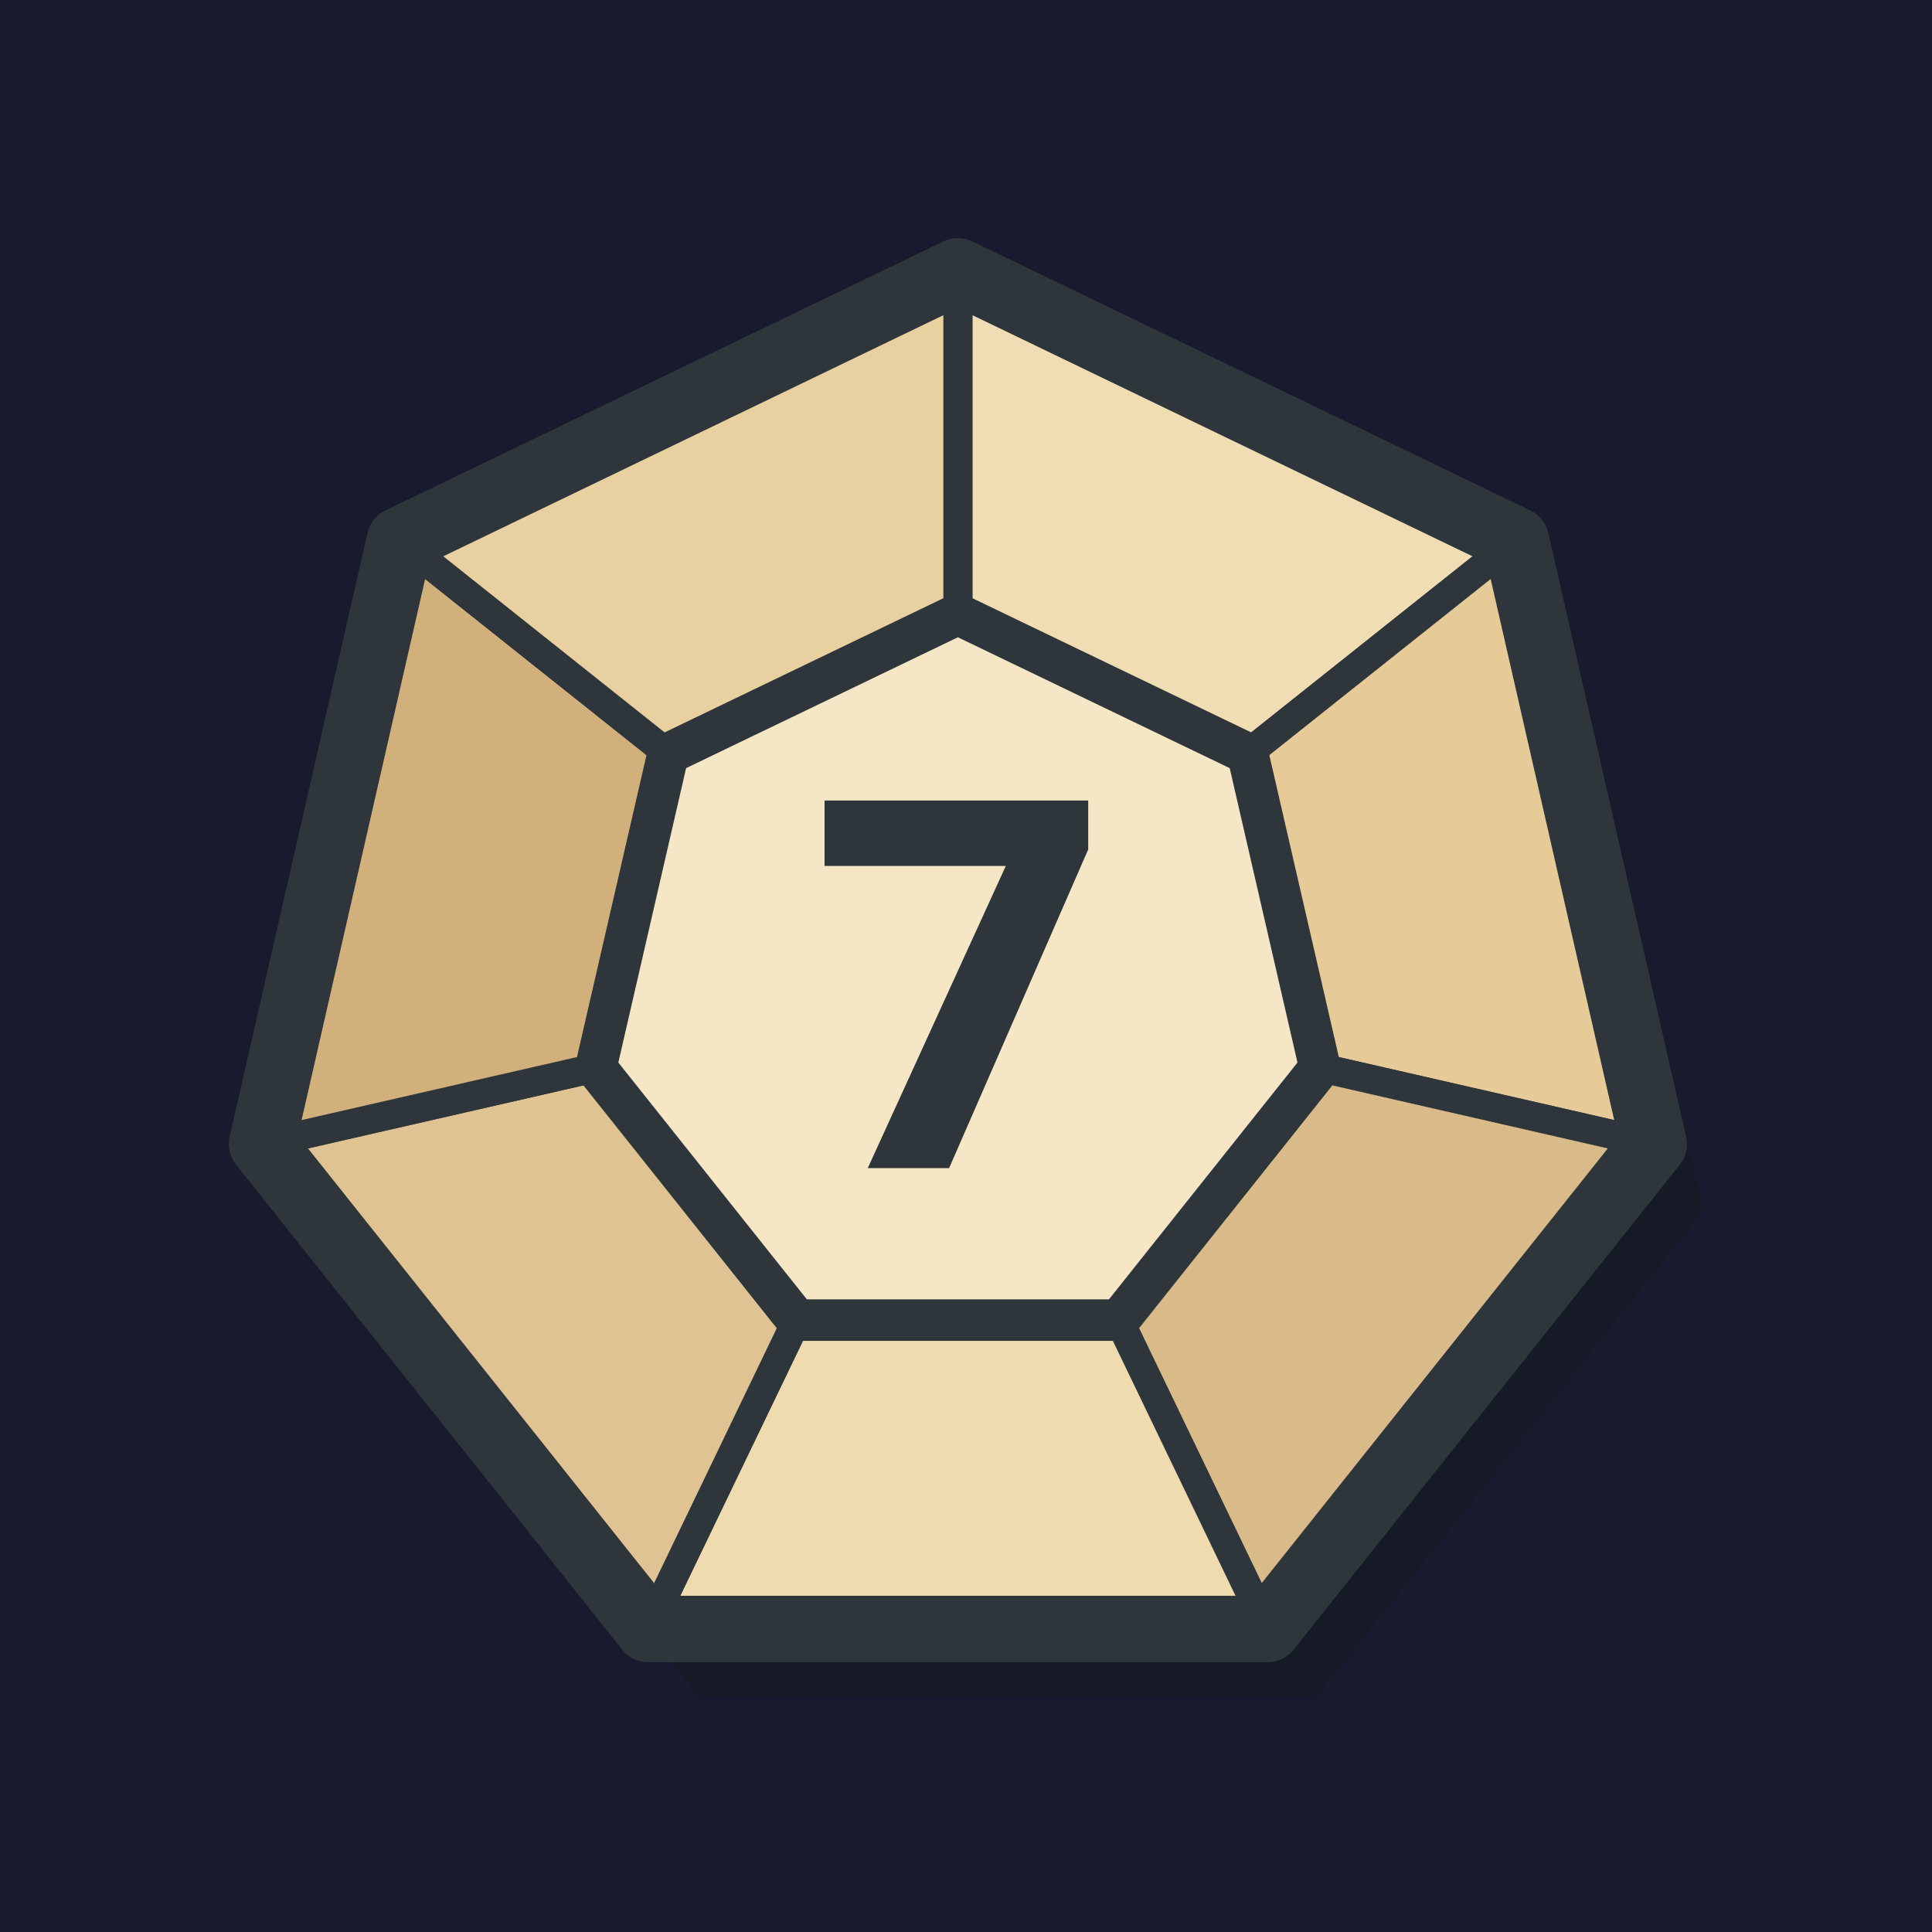
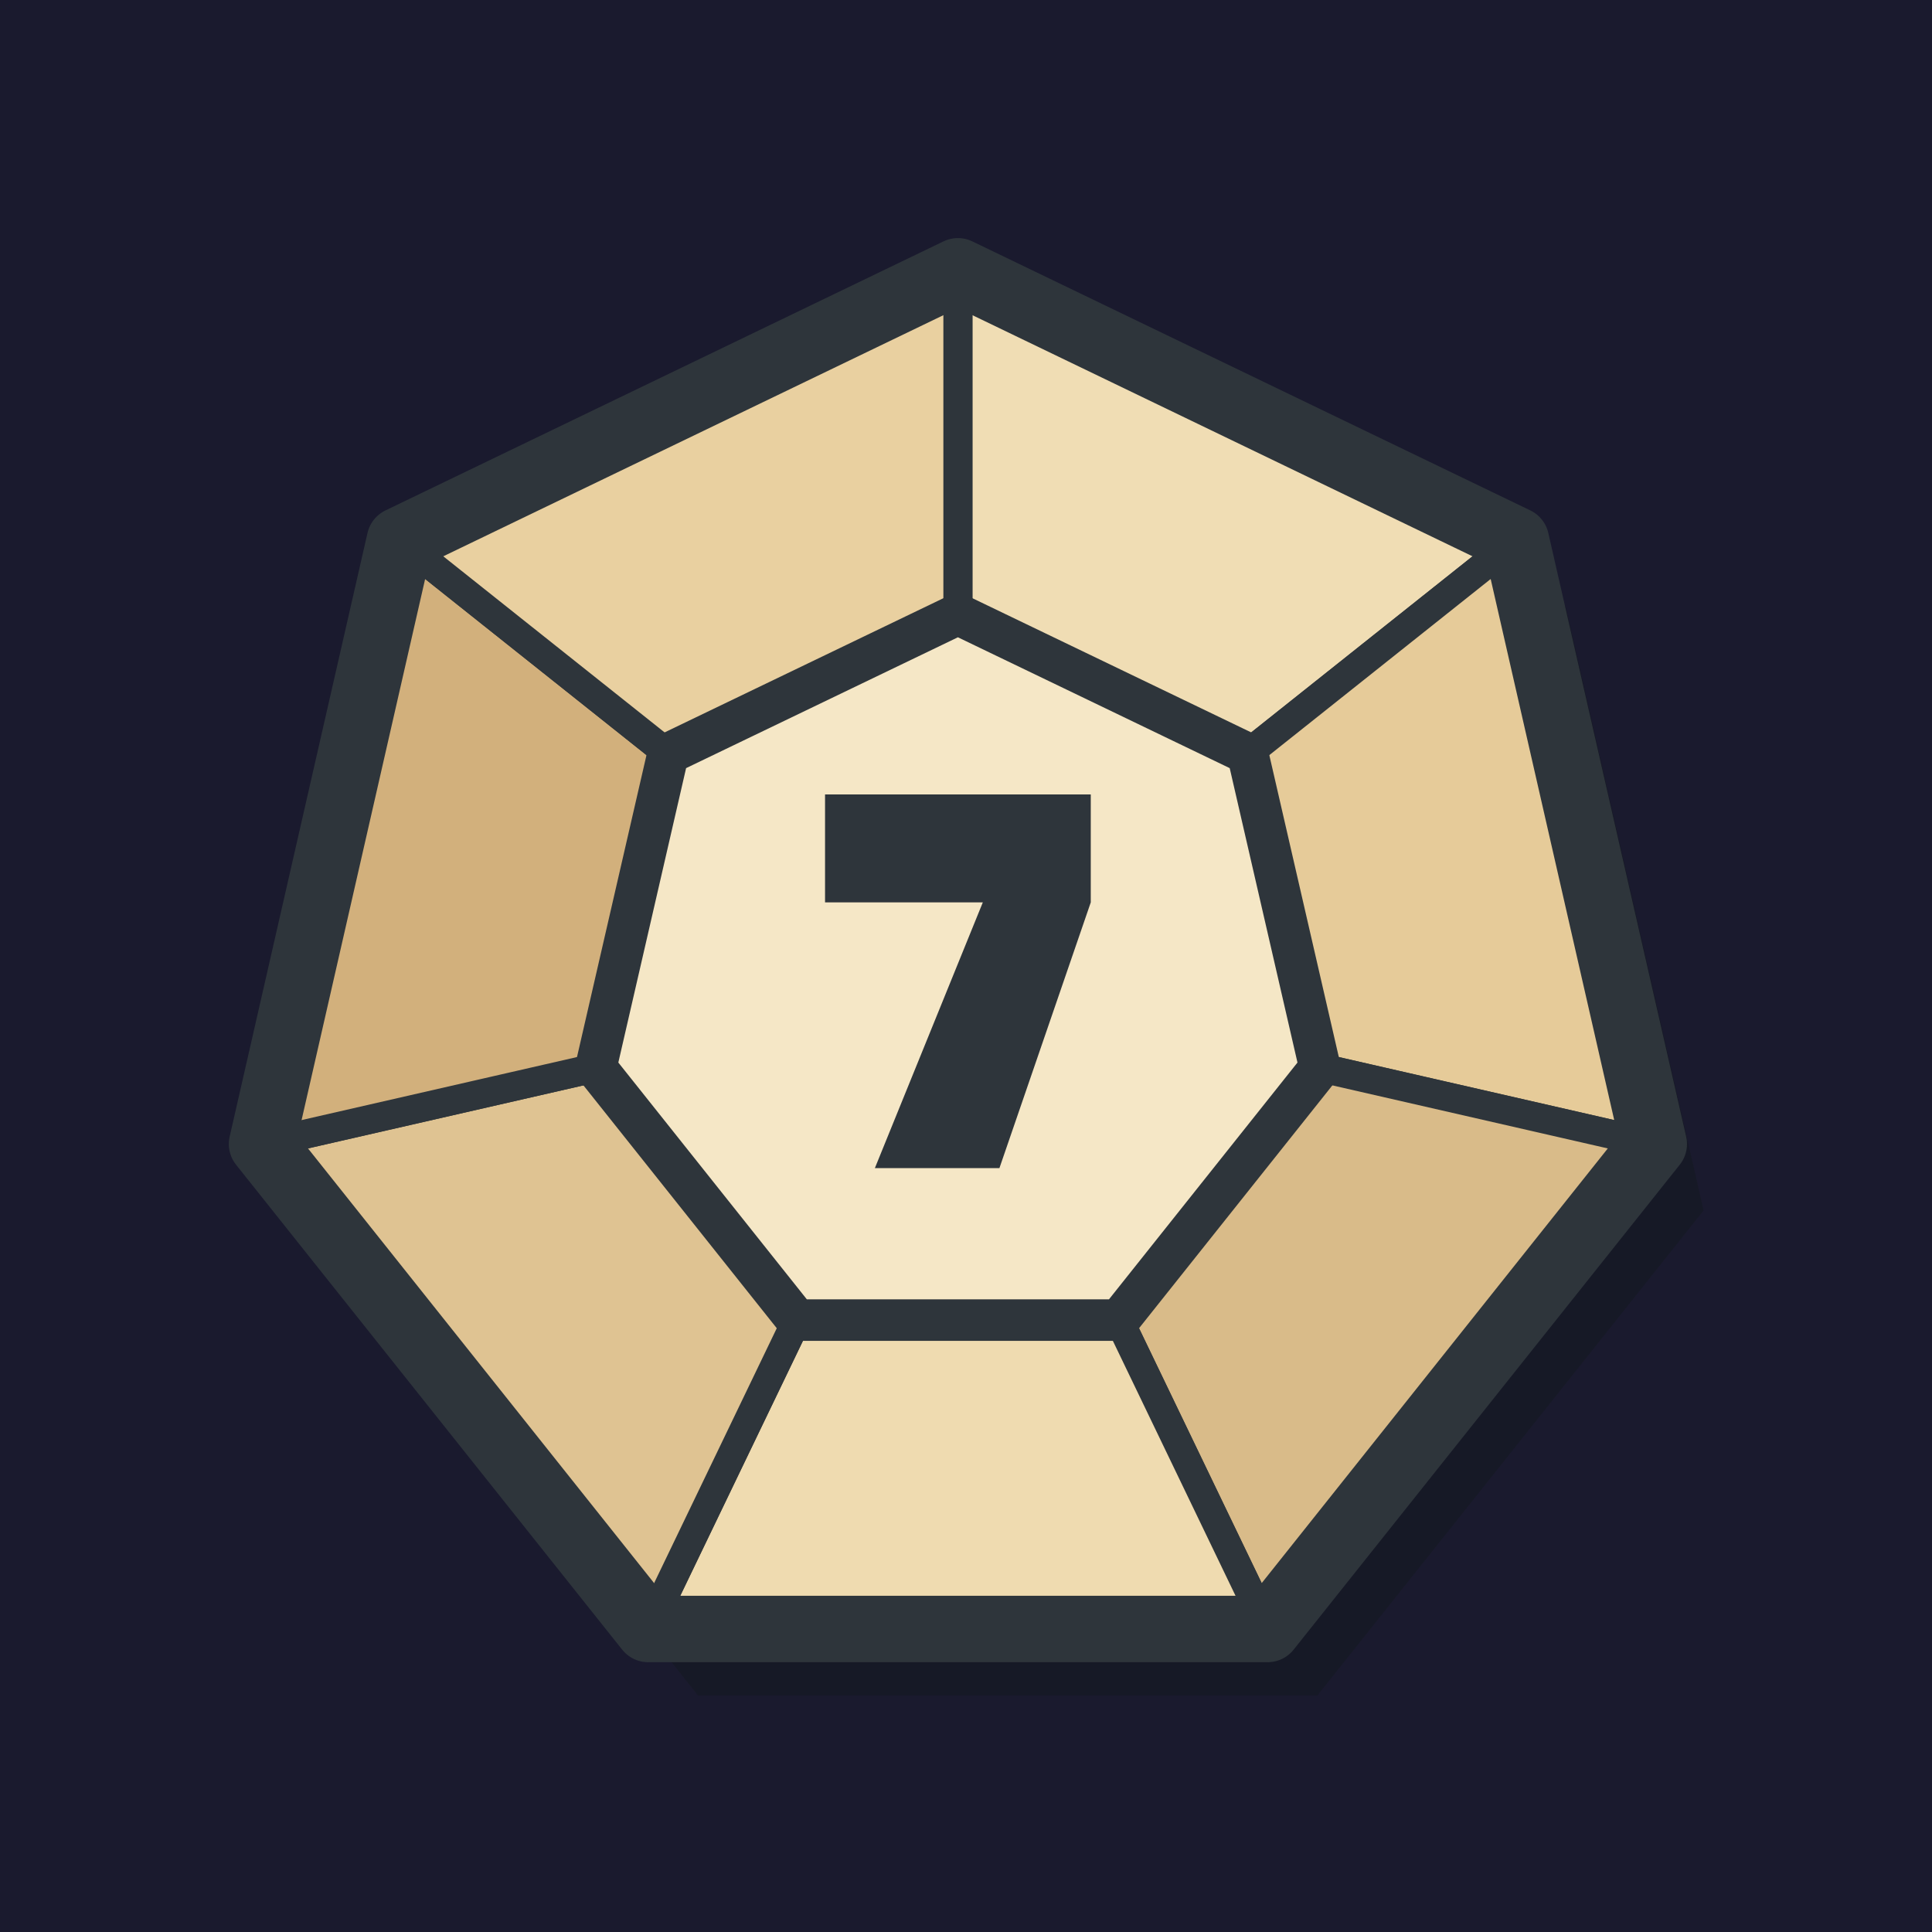
<svg xmlns="http://www.w3.org/2000/svg" width="144" height="144" viewBox="0 0 144 144">
  <rect width="144" height="144" fill="#1a1a2e" />
  <svg x="17" y="17" width="110" height="110" viewBox="112.11 109.77 177.73 175.78" preserveAspectRatio="xMidYMid meet">
    <g id="b-die">
      <g transform="translate(6,8)" opacity="0.45">
        <path d="M200,114 L267.2,146.4 L283.8,219.1 L237.3,277.5 L162.7,277.5 L116.2,219.1 L132.8,146.4 Z" fill="#12181C" />
      </g>
      <g stroke="#2E353B" stroke-width="3.5" stroke-linejoin="round">
        <path d="M200.0,114.0 L267.2,146.4 L234.9,172.1 L200.0,155.3 Z" fill="#F0DDB4" />
        <path d="M267.2,146.4 L283.8,219.1 L243.6,209.9 L234.9,172.1 Z" fill="#E6CB99" />
        <path d="M283.8,219.1 L237.3,277.5 L219.4,240.3 L243.6,209.9 Z" fill="#D9BB89" />
        <path d="M237.3,277.5 L162.7,277.5 L180.6,240.3 L219.4,240.3 Z" fill="#EFDBB0" />
        <path d="M162.7,277.5 L116.2,219.1 L156.4,209.9 L180.6,240.3 Z" fill="#DFC392" />
        <path d="M116.2,219.1 L132.8,146.4 L165.1,172.1 L156.4,209.9 Z" fill="#D2B07C" />
        <path d="M132.8,146.4 L200.0,114.0 L200.0,155.3 L165.1,172.1 Z" fill="#E9D0A0" />
      </g>
      <path d="M200.0,155.3 L234.9,172.1 L243.6,209.9 L219.4,240.3 L180.6,240.3 L156.4,209.9 L165.1,172.1 Z" fill="#F5E7C6" stroke="#2E353B" stroke-width="5" stroke-linejoin="round" />
      <path d="M200,114 L267.2,146.4 L283.8,219.1 L237.3,277.5 L162.7,277.5 L116.2,219.1 L132.8,146.4 Z" fill="none" stroke="#2E353B" stroke-width="8" stroke-linejoin="round" />
-       <text x="200" y="222" text-anchor="middle" font-family="Archivo, sans-serif" font-weight="900" font-size="62" fill="#2E353B">7</text>
+       <path id="b-pip" fill="#2E353B" d="M184,177 H216 V190 L205,222 H190 L203,190 H184 Z" />
    </g>
  </svg>
</svg>
